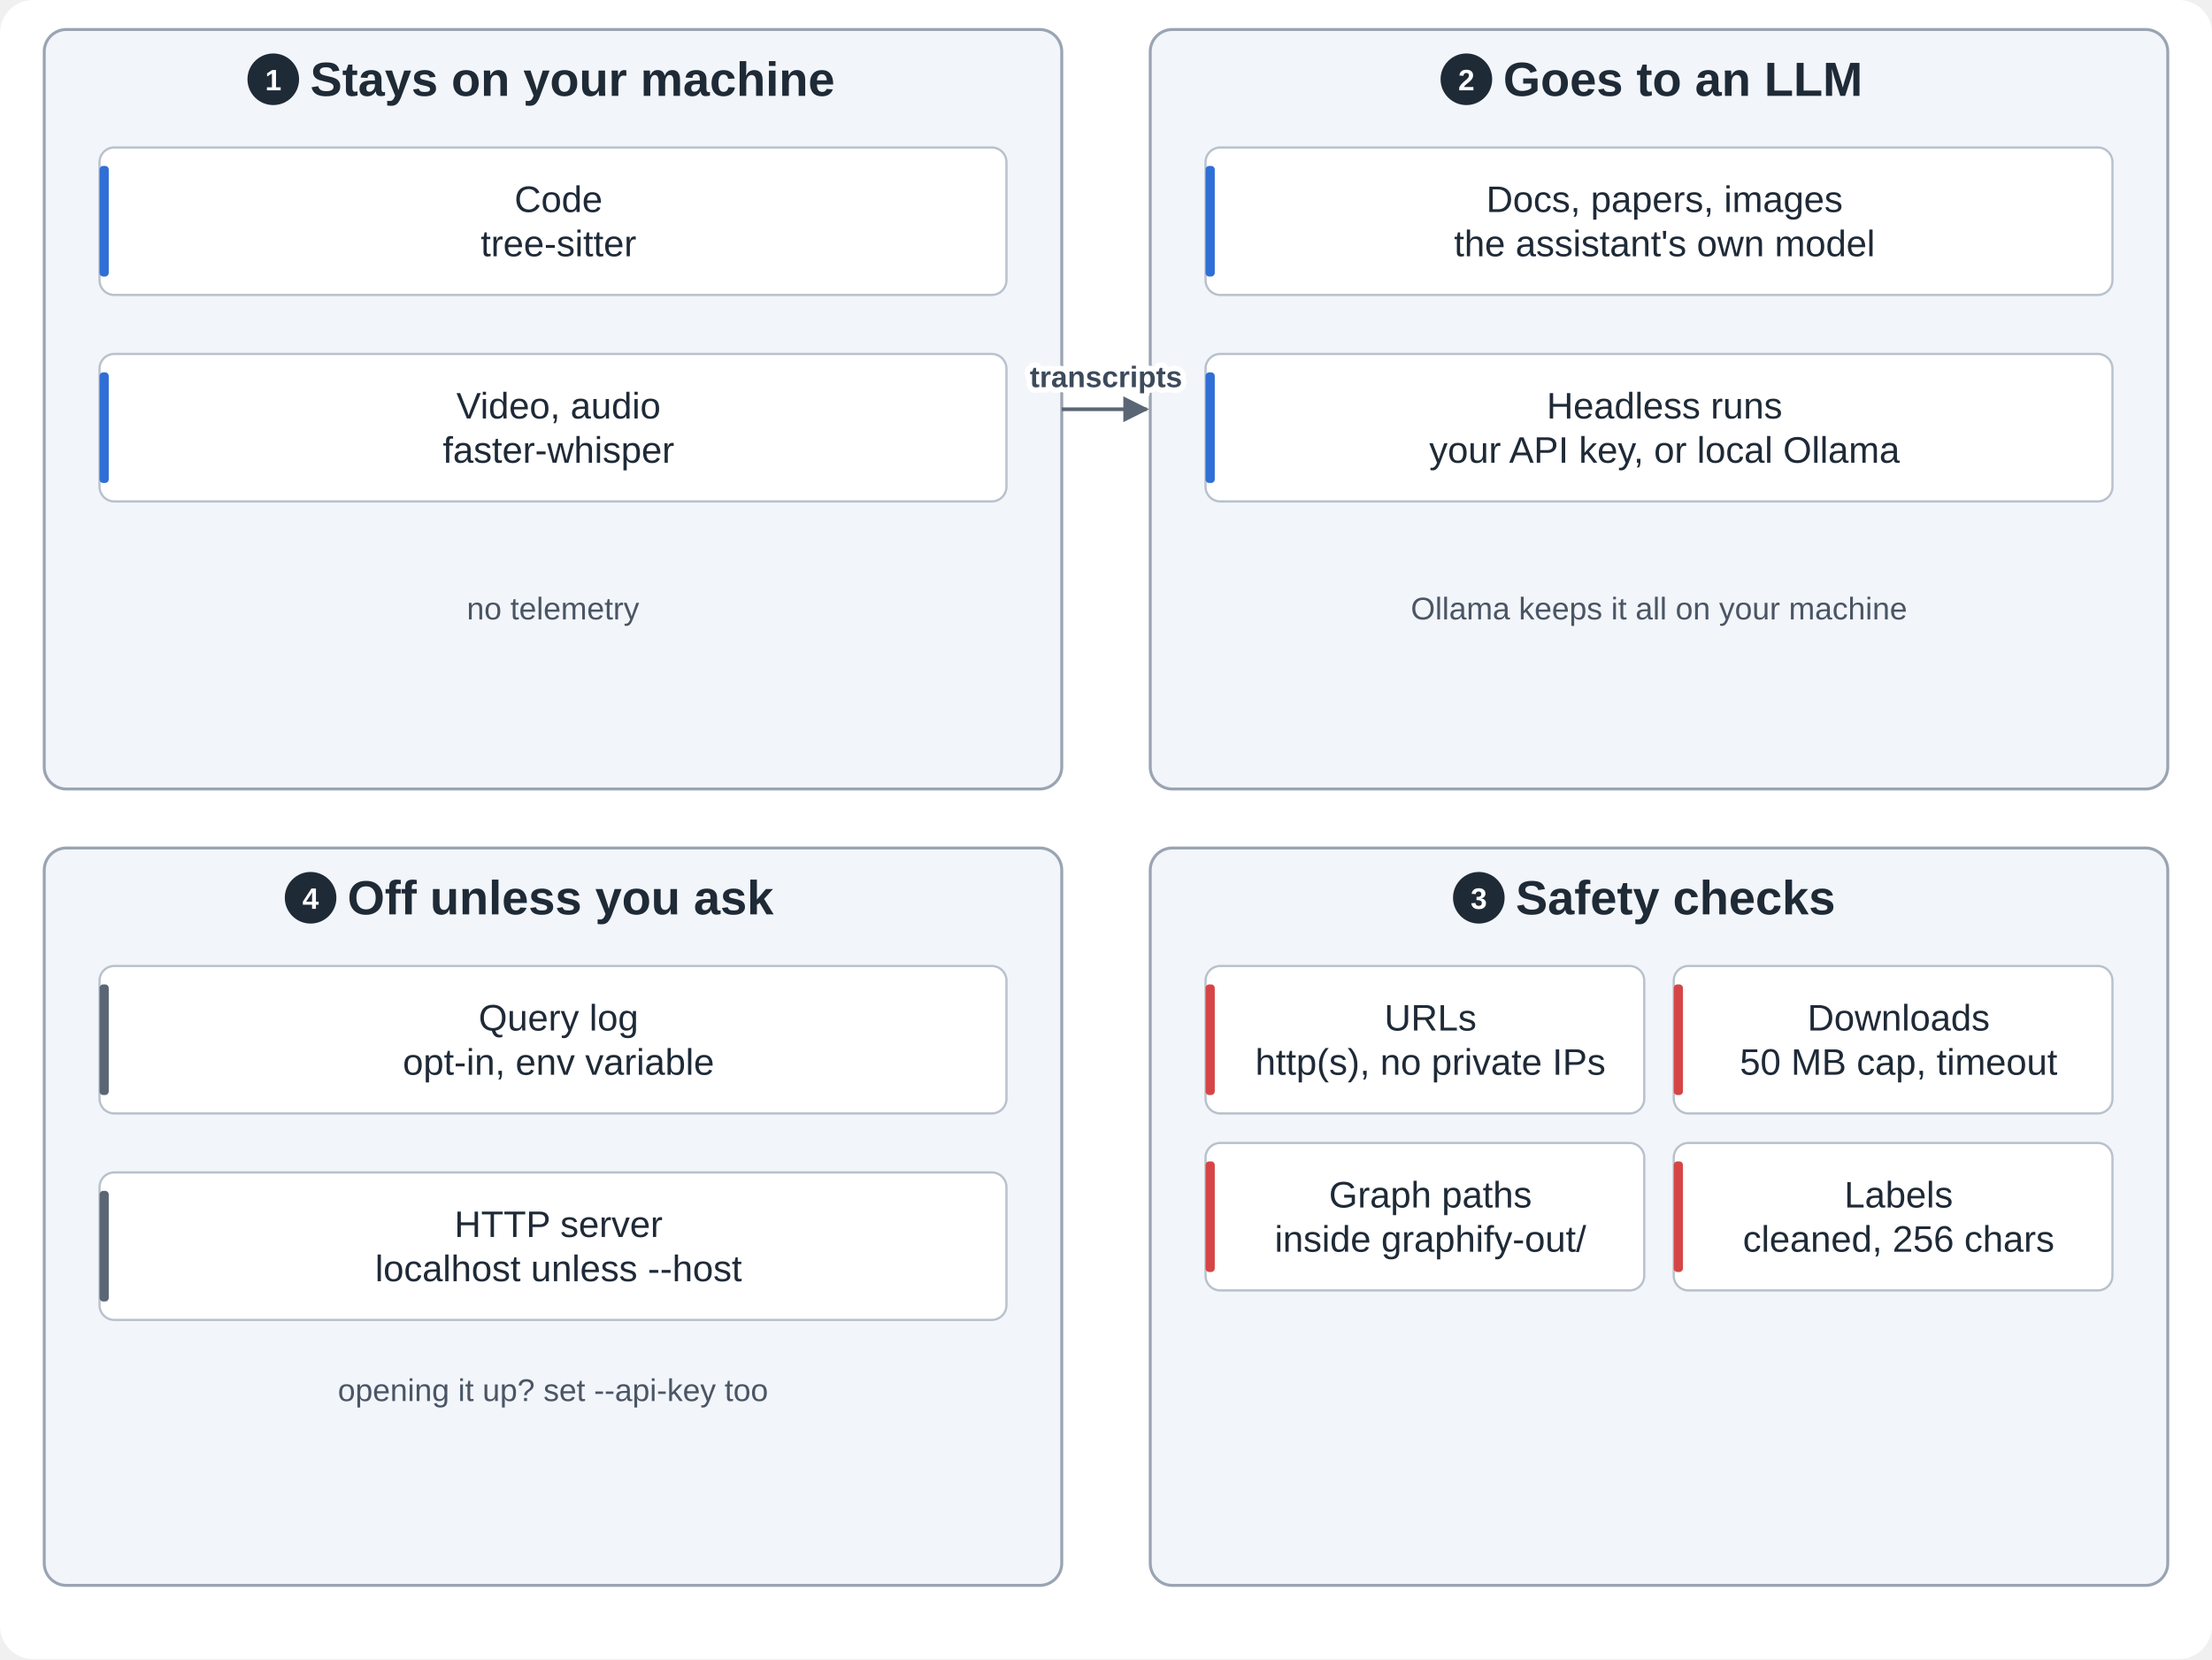
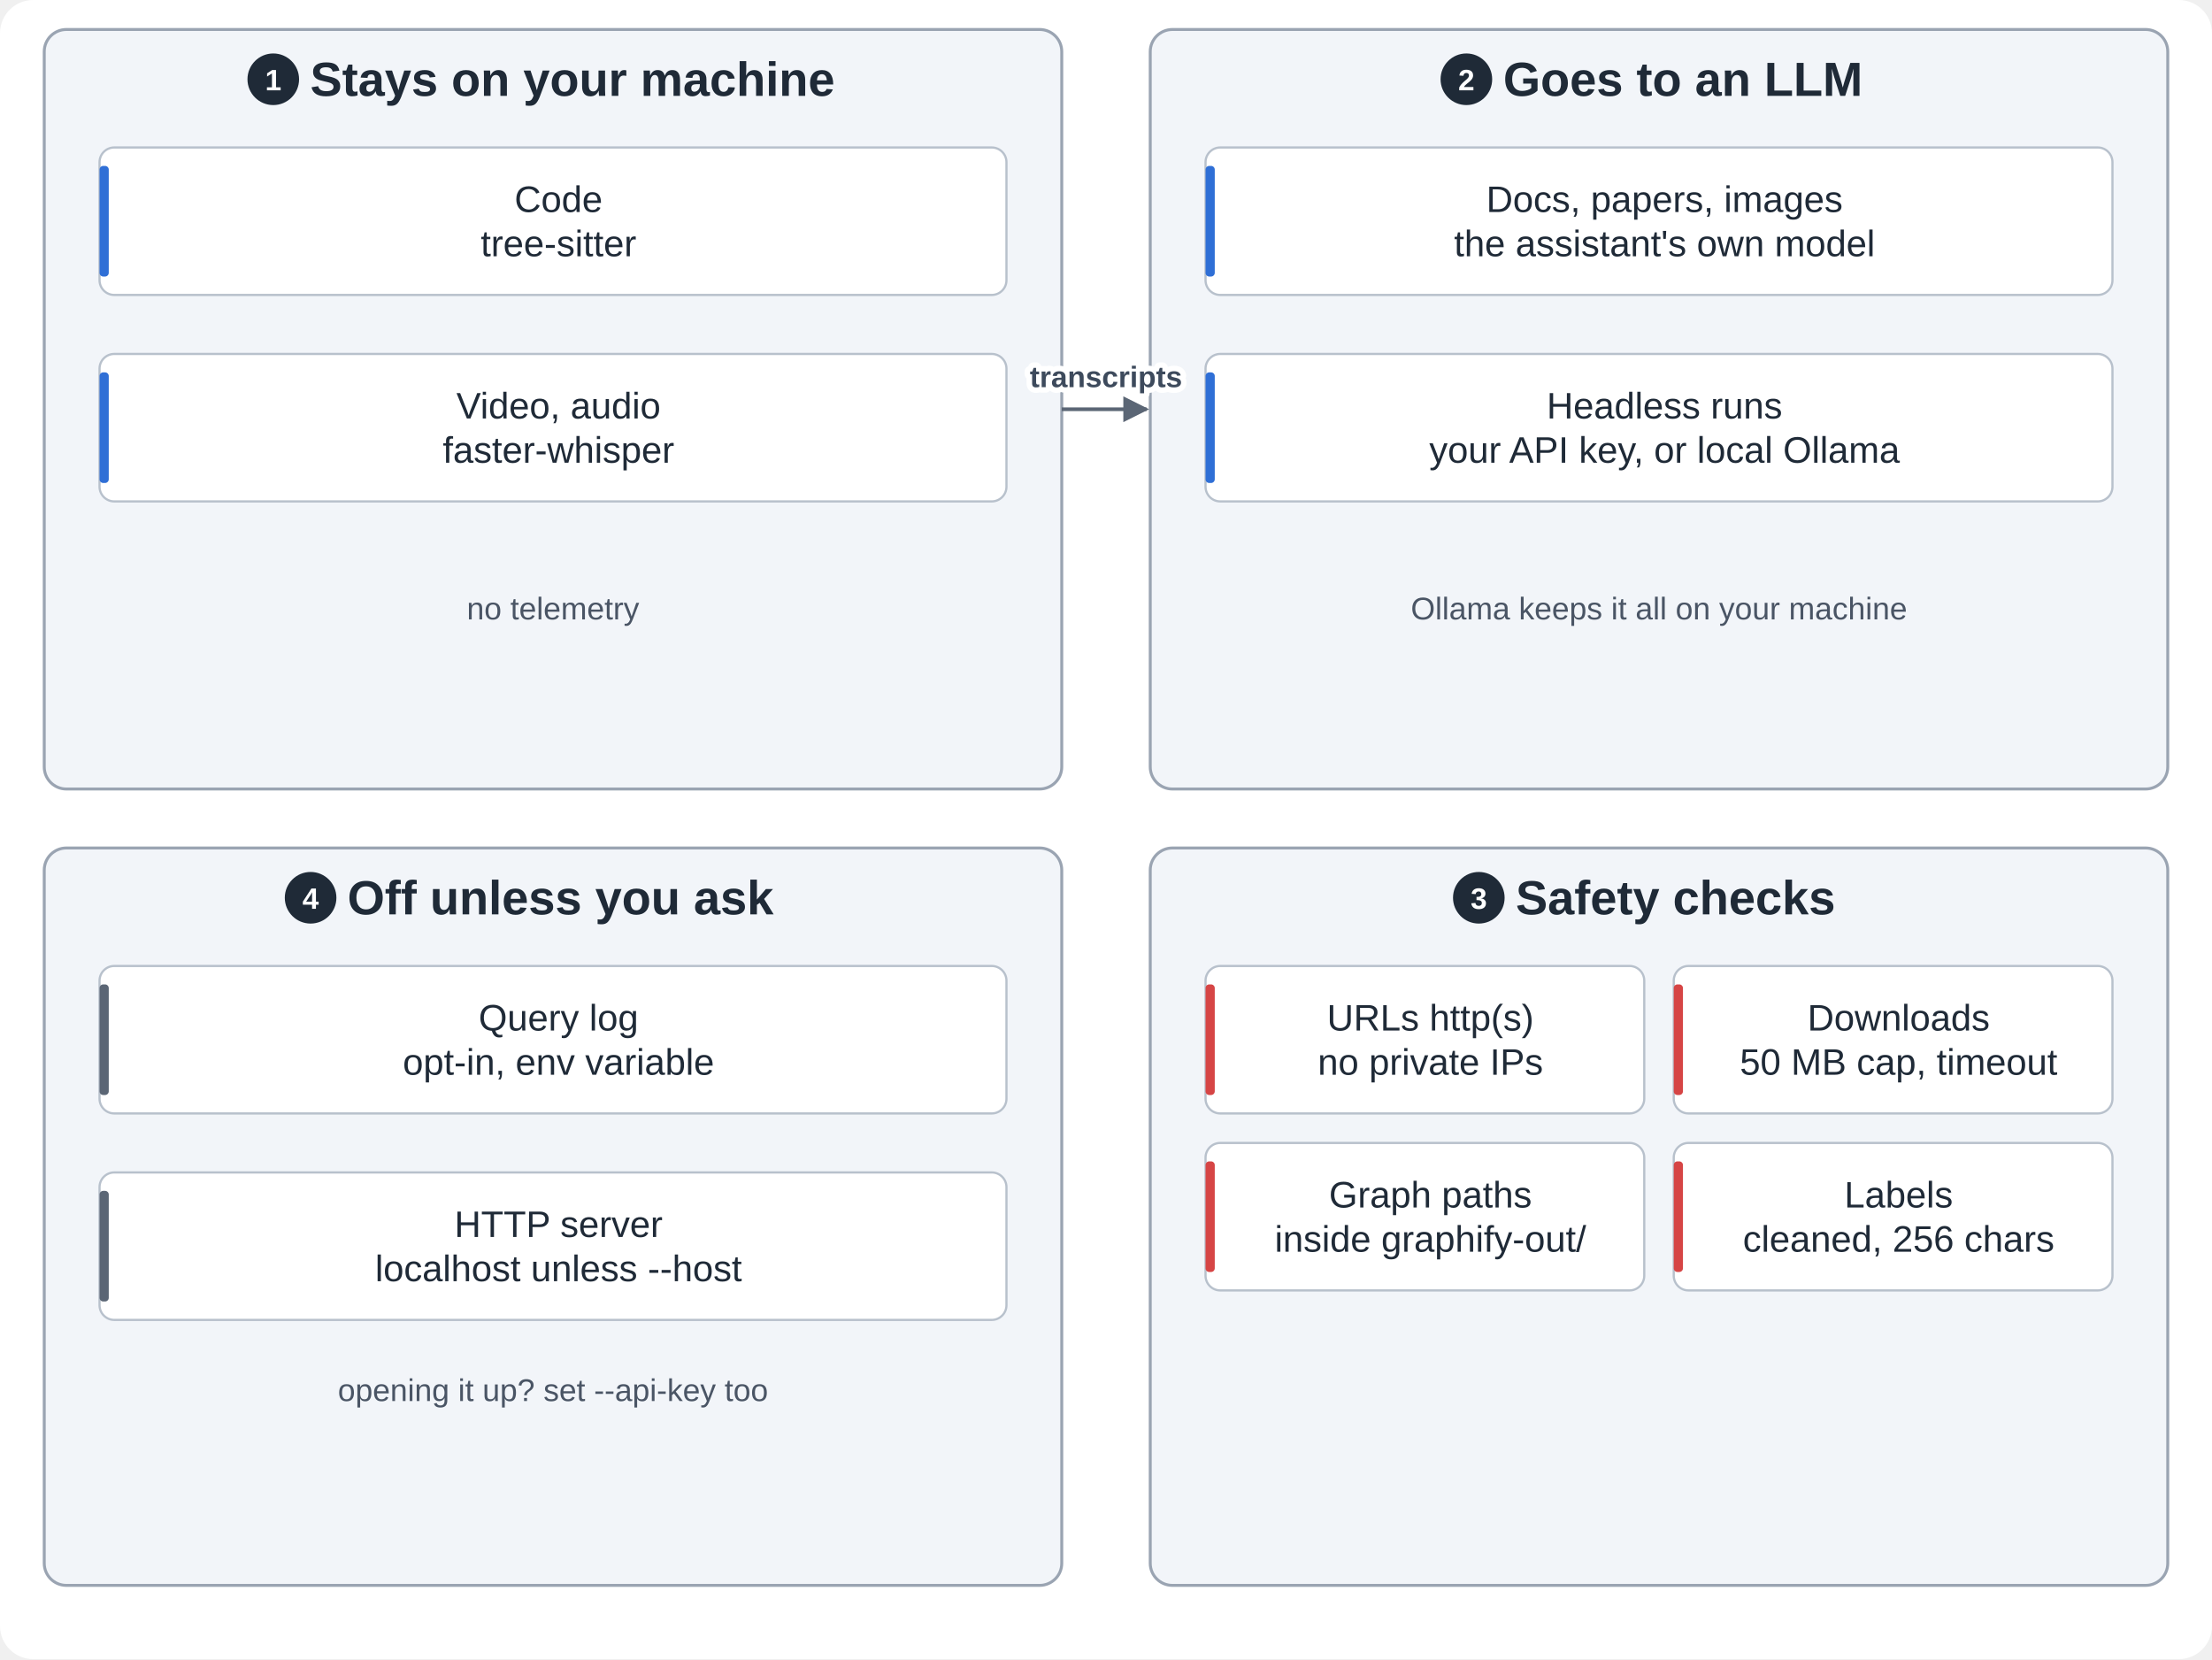
<svg xmlns="http://www.w3.org/2000/svg" viewBox="0 0 1200 900" width="1200" height="900" role="img" aria-labelledby="t d">
  <defs>
    <marker id="arr" viewBox="0 0 10 10" refX="9" refY="5" markerWidth="7" markerHeight="7" orient="auto">
      <path d="M0 0L10 5L0 10z" fill="#5b6675" />
    </marker>
    <marker id="ca" viewBox="0 0 10 10" refX="5" refY="5" markerWidth="6" markerHeight="6" orient="auto">
      <path d="M0 0L10 5L0 10z" fill="#5b6675" />
    </marker>
  </defs>
  <style>
text{font-family:-apple-system,"Helvetica Neue",Arial,"PingFang SC",sans-serif;fill:#1f2a37}
.gt{font-size:26px;font-weight:700}
.st{font-size:20px;font-weight:700}
.ag{font-size:20px}
.q{font-size:18px;fill:#3d4a5c}
.lb{font-size:17px;fill:#4a5565}
.al{font-size:16px;font-weight:600;fill:#3d4a5c;paint-order:stroke;stroke:#ffffff;stroke-width:6px;stroke-linejoin:round}
.grp{fill:#f2f5f9;stroke:#9aa4b2;stroke-width:1.6}
.sub{fill:#e8edf3;stroke:#b8c1cc;stroke-width:1.2}
.agent{fill:#ffffff;stroke:#b8c1cc;stroke-width:1.2}
.human{fill:#d6e6fb;stroke:#9cbbe6;stroke-width:1.2}
.front{fill:#dcf0e0;stroke:#9ccfa8;stroke-width:1.2}
.flow{stroke:#5b6675;stroke-width:2;fill:none;marker-end:url(#arr)}
.back{stroke-dasharray:7 5}
.cyc{stroke:#5b6675;stroke-width:2;fill:none;marker-end:url(#ca)}
.num{fill:#1f2a37}
.numt{font-size:16px;font-weight:700;fill:#ffffff}
</style>
  <rect width="1200" height="900" rx="18" fill="#ffffff" />
  <rect x="24" y="16" width="552" height="412" rx="12" class="grp" />
  <circle cx="148.25" cy="43" r="14" class="num" />
  <text x="148.25" y="49" class="numt" text-anchor="middle">1</text>
  <text x="168.25" y="52" class="gt" text-anchor="start">Stays on your machine</text>
  <rect x="54" y="80" width="492" height="80" rx="8" class="agent" />
  <rect x="54" y="90" width="5" height="60" rx="2" fill="#2f6fd6" />
  <text x="303.0" y="115.0" class="ag" text-anchor="middle">Code</text>
  <text x="303.0" y="139.0" class="ag" text-anchor="middle">tree-sitter</text>
  <rect x="54" y="192" width="492" height="80" rx="8" class="agent" />
  <rect x="54" y="202" width="5" height="60" rx="2" fill="#2f6fd6" />
  <text x="303.0" y="227.0" class="ag" text-anchor="middle">Video, audio</text>
  <text x="303.0" y="251.0" class="ag" text-anchor="middle">faster-whisper</text>
  <text x="300.0" y="336" class="lb" text-anchor="middle">no telemetry</text>
  <rect x="624" y="16" width="552" height="412" rx="12" class="grp" />
  <circle cx="795.5" cy="43" r="14" class="num" />
  <text x="795.5" y="49" class="numt" text-anchor="middle">2</text>
  <text x="815.5" y="52" class="gt" text-anchor="start">Goes to an LLM</text>
  <rect x="654" y="80" width="492" height="80" rx="8" class="agent" />
  <rect x="654" y="90" width="5" height="60" rx="2" fill="#2f6fd6" />
  <text x="903.0" y="115.0" class="ag" text-anchor="middle">Docs, papers, images</text>
  <text x="903.0" y="139.0" class="ag" text-anchor="middle">the assistant's own model</text>
  <rect x="654" y="192" width="492" height="80" rx="8" class="agent" />
  <rect x="654" y="202" width="5" height="60" rx="2" fill="#2f6fd6" />
  <text x="903.0" y="227.0" class="ag" text-anchor="middle">Headless runs</text>
  <text x="903.0" y="251.0" class="ag" text-anchor="middle">your API key, or local Ollama</text>
  <text x="900.0" y="336" class="lb" text-anchor="middle">Ollama keeps it all on your machine</text>
  <rect x="624" y="460" width="552" height="400" rx="12" class="grp" />
  <circle cx="802.25" cy="487" r="14" class="num" />
  <text x="802.25" y="493" class="numt" text-anchor="middle">3</text>
  <text x="822.25" y="496" class="gt" text-anchor="start">Safety checks</text>
  <rect x="654" y="524" width="238" height="80" rx="8" class="agent" />
  <rect x="654" y="534" width="5" height="60" rx="2" fill="#d64545" />
-   <text x="776.0" y="559.0" class="ag" text-anchor="middle">URLs</text>
-   <text x="776.0" y="583.0" class="ag" text-anchor="middle">http(s), no private IPs</text>
+   <text x="776.0" y="559.0" class="ag" text-anchor="middle">URLs http(s)</text>
+   <text x="776.0" y="583.0" class="ag" text-anchor="middle">no private IPs</text>
  <rect x="908" y="524" width="238" height="80" rx="8" class="agent" />
  <rect x="908" y="534" width="5" height="60" rx="2" fill="#d64545" />
  <text x="1030.0" y="559.0" class="ag" text-anchor="middle">Downloads</text>
  <text x="1030.0" y="583.0" class="ag" text-anchor="middle">50 MB cap, timeout</text>
  <rect x="654" y="620" width="238" height="80" rx="8" class="agent" />
  <rect x="654" y="630" width="5" height="60" rx="2" fill="#d64545" />
  <text x="776.0" y="655.0" class="ag" text-anchor="middle">Graph paths</text>
  <text x="776.0" y="679.0" class="ag" text-anchor="middle">inside graphify-out/</text>
  <rect x="908" y="620" width="238" height="80" rx="8" class="agent" />
  <rect x="908" y="630" width="5" height="60" rx="2" fill="#d64545" />
  <text x="1030.0" y="655.0" class="ag" text-anchor="middle">Labels</text>
  <text x="1030.0" y="679.0" class="ag" text-anchor="middle">cleaned, 256 chars</text>
  <rect x="24" y="460" width="552" height="400" rx="12" class="grp" />
  <circle cx="168.5" cy="487" r="14" class="num" />
  <text x="168.5" y="493" class="numt" text-anchor="middle">4</text>
  <text x="188.5" y="496" class="gt" text-anchor="start">Off unless you ask</text>
  <rect x="54" y="524" width="492" height="80" rx="8" class="agent" />
  <rect x="54" y="534" width="5" height="60" rx="2" fill="#5b6675" />
  <text x="303.0" y="559.0" class="ag" text-anchor="middle">Query log</text>
  <text x="303.0" y="583.0" class="ag" text-anchor="middle">opt-in, env variable</text>
  <rect x="54" y="636" width="492" height="80" rx="8" class="agent" />
  <rect x="54" y="646" width="5" height="60" rx="2" fill="#5b6675" />
  <text x="303.0" y="671.0" class="ag" text-anchor="middle">HTTP server</text>
  <text x="303.0" y="695.0" class="ag" text-anchor="middle">localhost unless --host</text>
  <text x="300.0" y="760" class="lb" text-anchor="middle">opening it up? set --api-key too</text>
  <path d="M576 222H622" class="flow" />
  <text x="600" y="210" class="al" text-anchor="middle">transcripts</text>
</svg>
